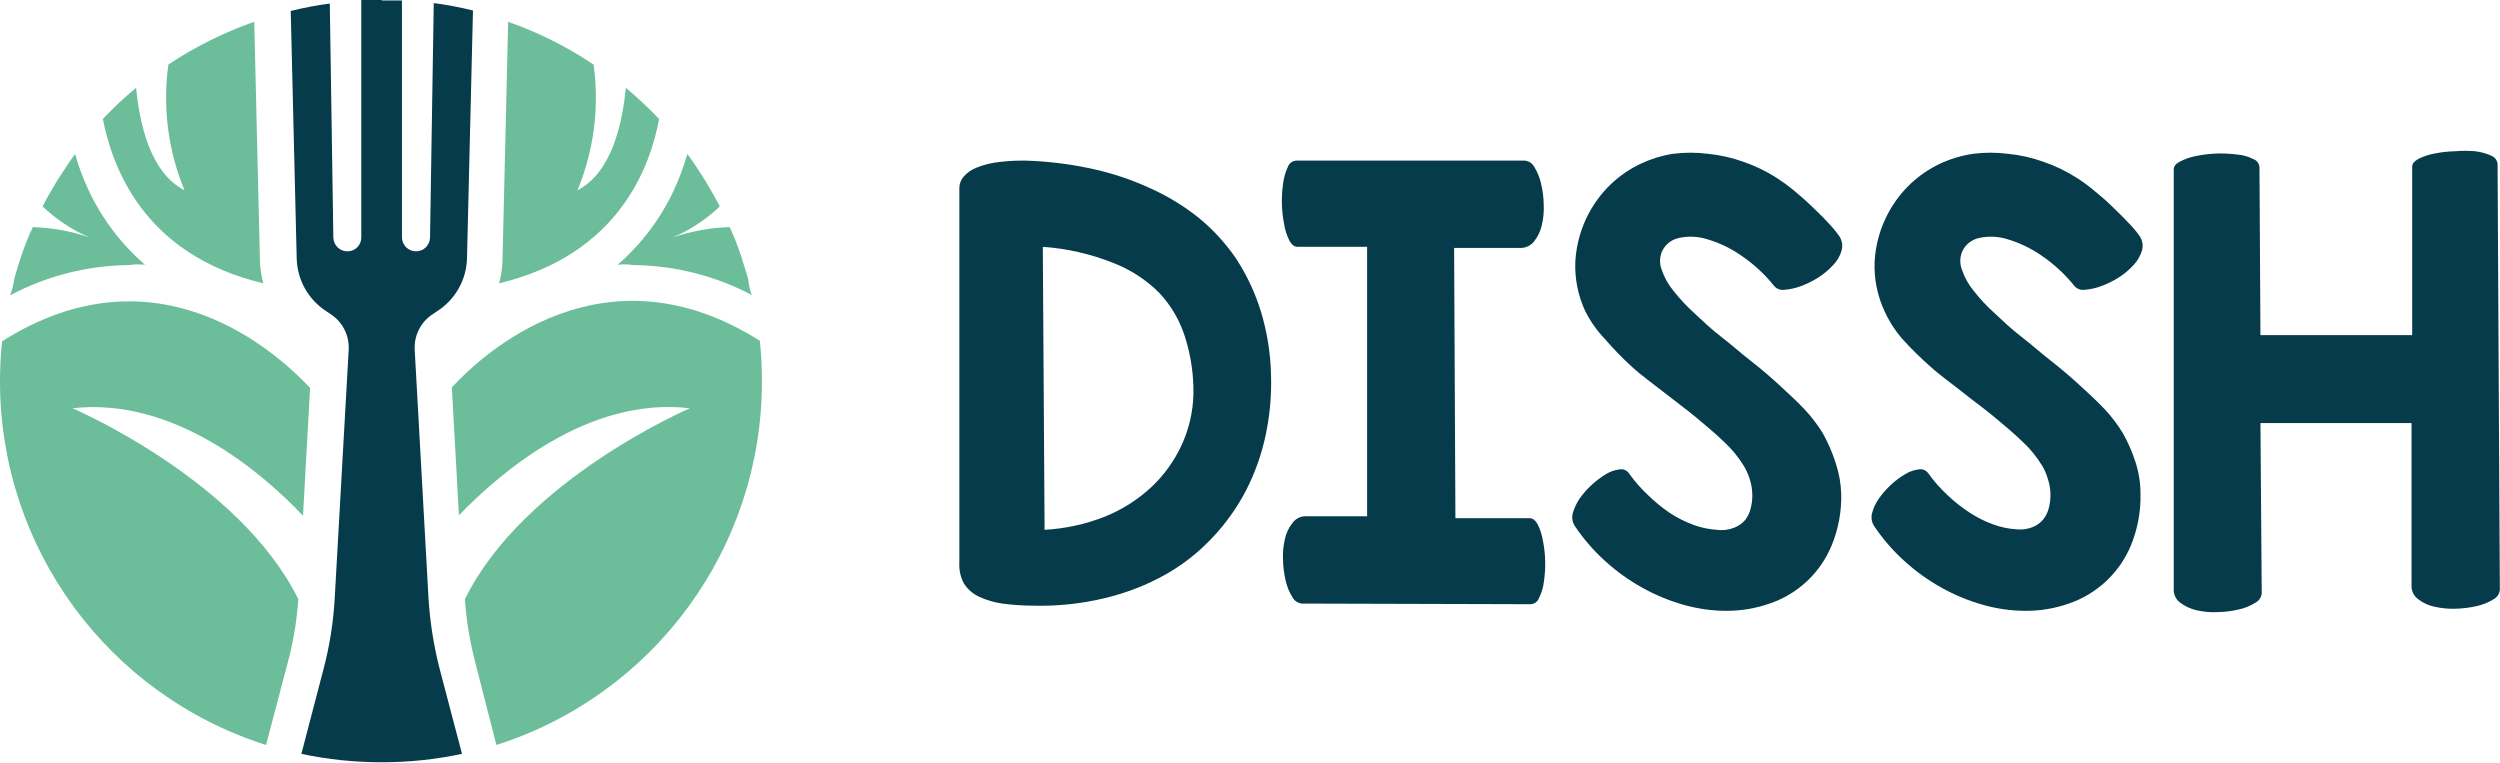
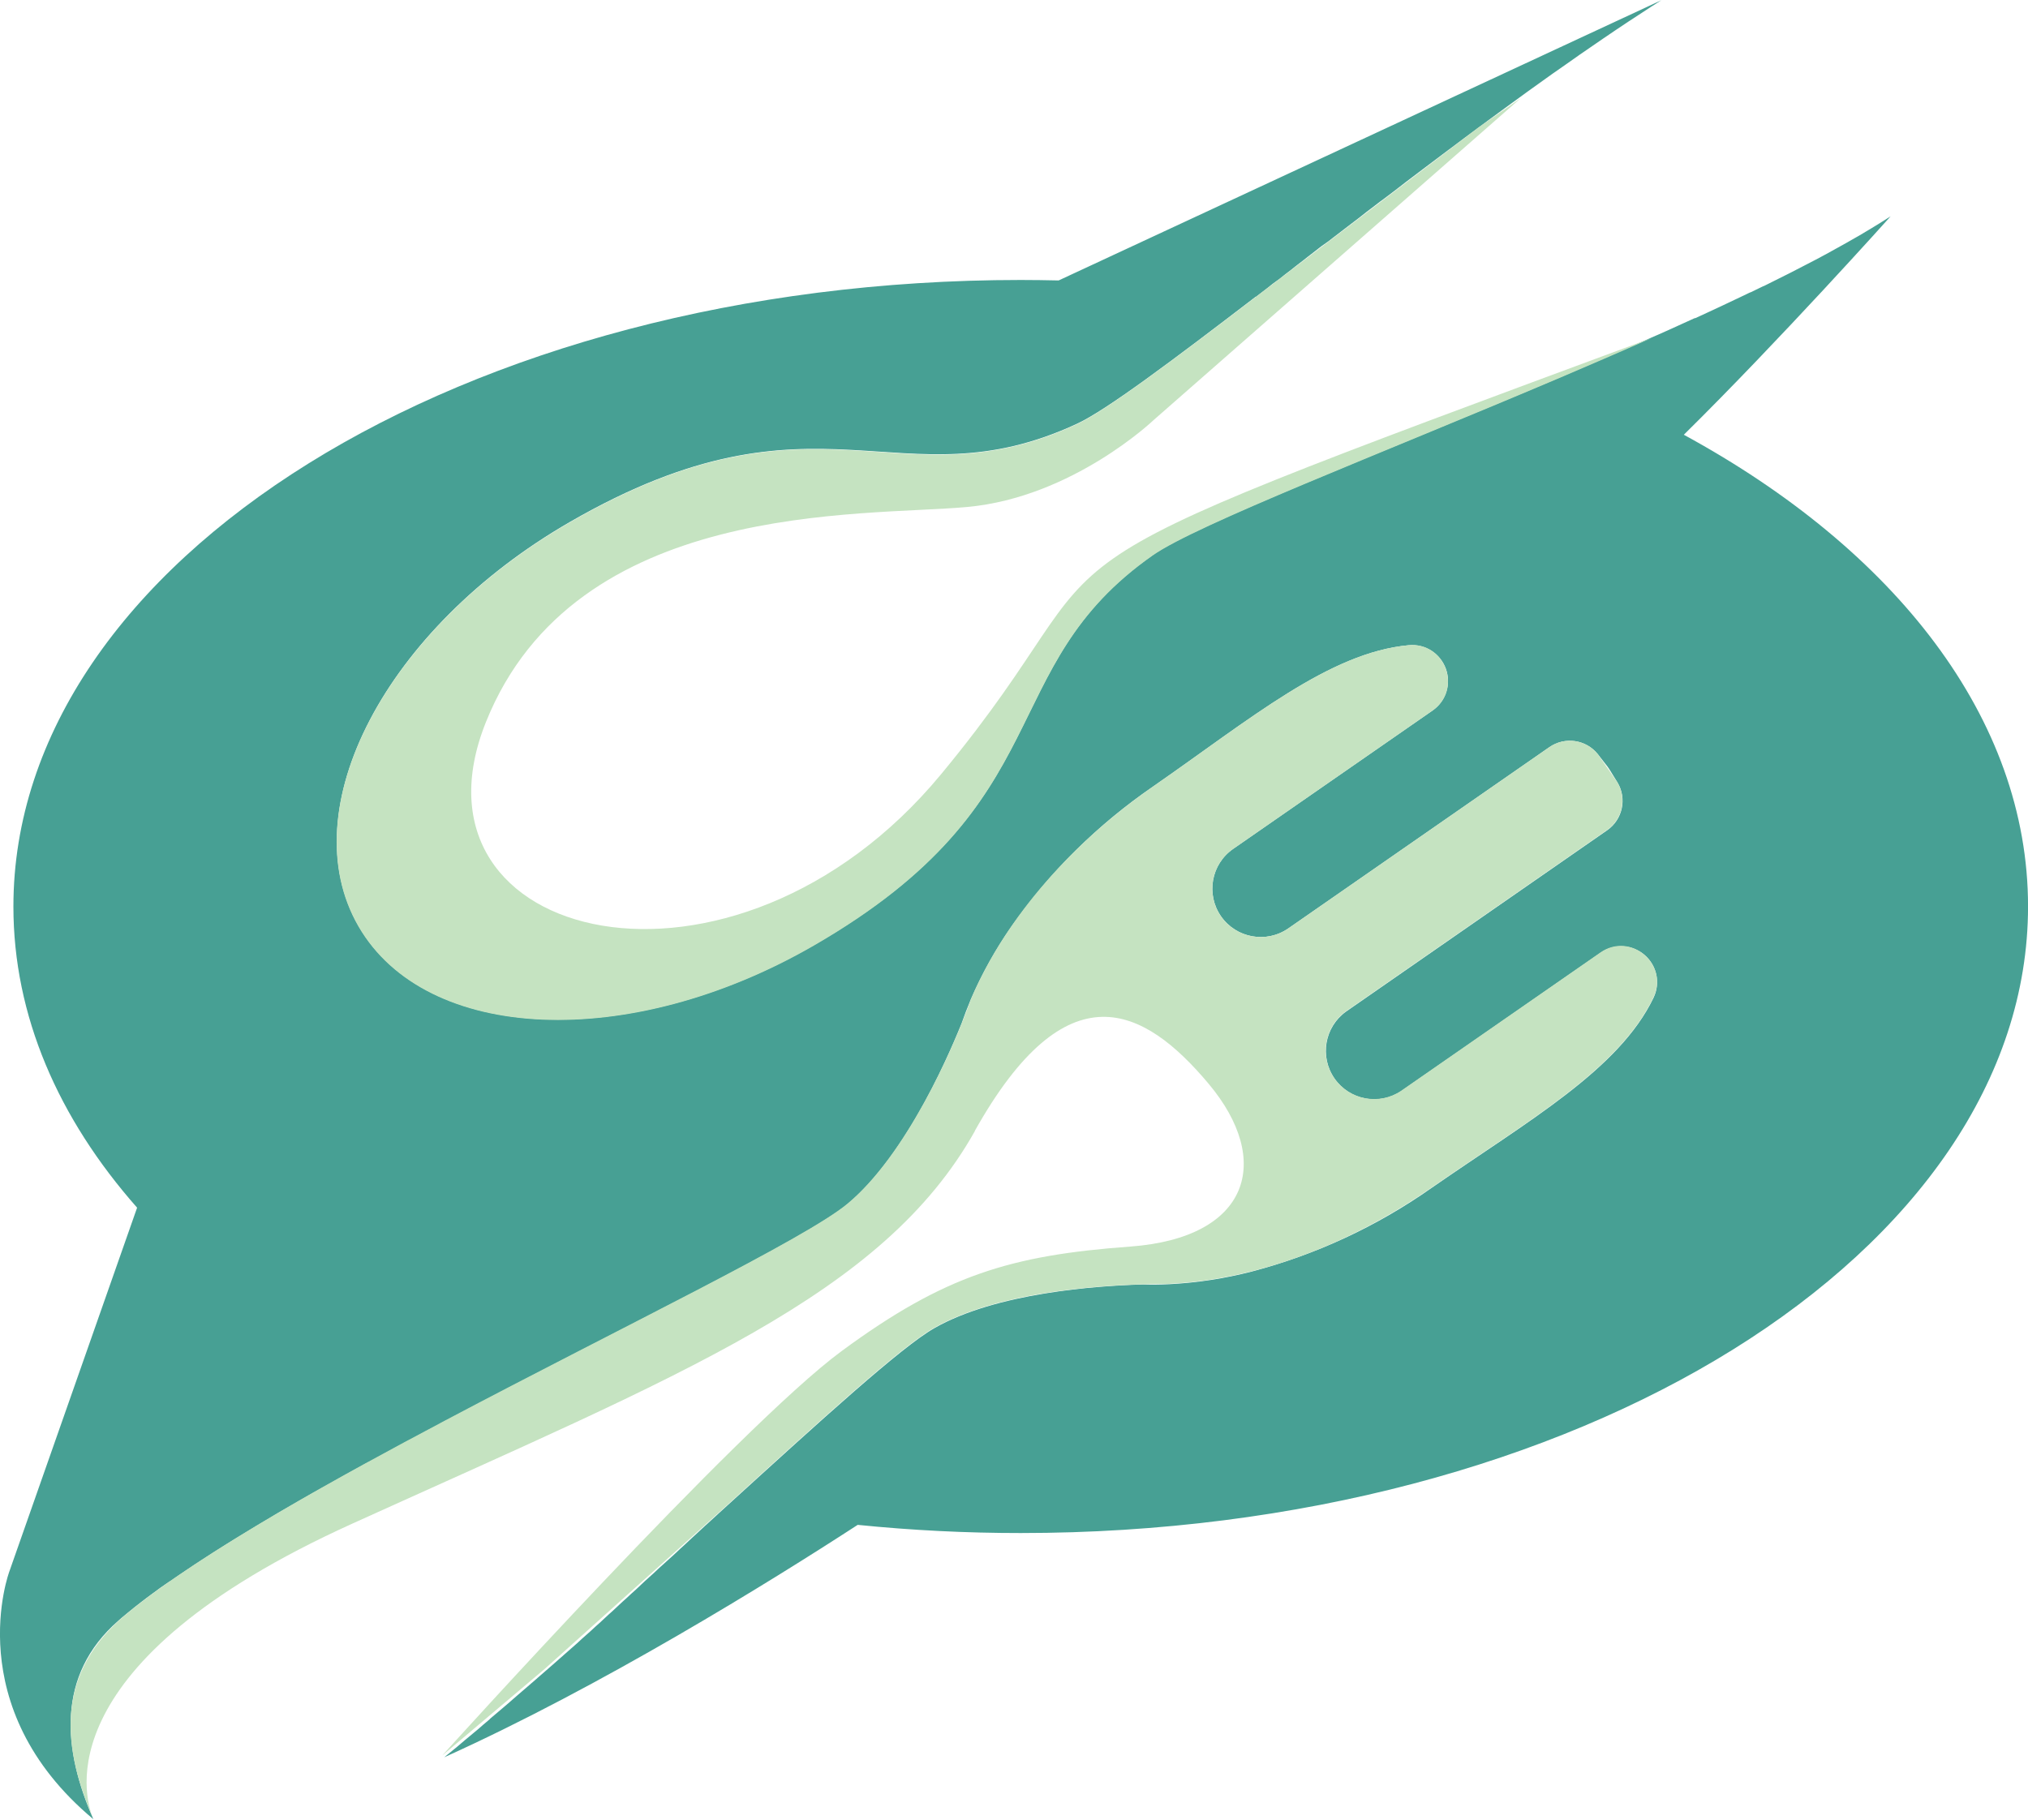
- <svg xmlns="http://www.w3.org/2000/svg" id="Layer_1" data-name="Layer 1" viewBox="0 0 154.87 47.25">
+ <svg xmlns="http://www.w3.org/2000/svg" id="Layer_1" data-name="Layer 1" viewBox="0 0 481.17 431.71">
  <defs>
-     <style>.cls-1{fill:#063b4b;}.cls-2{fill:#6cbe9a;}</style>
+     <style>.cls-1{fill:#47a094;}.cls-1,.cls-2{fill-rule:evenodd;}.cls-2{fill:#c5e3c1;}</style>
  </defs>
-   <path class="cls-1" d="M46.19,28.71c-.42,0-.83,0-1.24,0v14.7a.85.85,0,0,1-.86.87.87.87,0,0,1-.87-.85L43,28.93a21.53,21.53,0,0,0-2.42.46l.37,15.33A4,4,0,0,0,42.8,48l.22.15a2.47,2.47,0,0,1,1.15,2.23l-.86,15.3a22,22,0,0,1-.72,4.56l-1.35,5.17a23.68,23.68,0,0,0,4.95.52h0a23.75,23.75,0,0,0,5-.52l-1.36-5.17a23.42,23.42,0,0,1-.72-4.56l-.85-15.3a2.47,2.47,0,0,1,1.15-2.23l.22-.15a4,4,0,0,0,1.87-3.31l.37-15.33a22.14,22.14,0,0,0-2.43-.46l-.23,14.53a.87.87,0,0,1-.87.85.89.89,0,0,1-.61-.25.88.88,0,0,1-.26-.62V28.74q-.62,0-1.23,0Z" transform="translate(-22.57 -28.71)" />
-   <path class="cls-2" d="M38.88,46.26a6.16,6.16,0,0,1-.21-1.49l-.35-14.71A23.6,23.6,0,0,0,33,32.71a15,15,0,0,0,1,7.79c-2.13-1.1-2.78-4.12-3-6.35a23.51,23.51,0,0,0-2.06,1.93C29.5,38.89,31.34,44.47,38.88,46.26Z" transform="translate(-22.57 -28.71)" />
-   <path class="cls-2" d="M53.49,46.26a6.16,6.16,0,0,0,.21-1.49l.35-14.71a23.39,23.39,0,0,1,5.29,2.65,14.89,14.89,0,0,1-1,7.79c2.13-1.1,2.78-4.12,3-6.35a25,25,0,0,1,2.06,1.93C62.88,38.89,61,44.47,53.49,46.26Z" transform="translate(-22.57 -28.71)" />
-   <path class="cls-2" d="M27.06,54c6.29-.71,11.77,4,14.28,6.66l.44-7.92c-2-2.12-9.42-9-19.08-2.89a23,23,0,0,0-.13,2.51A23.63,23.63,0,0,0,39.05,74.86l1.36-5.16a20.44,20.44,0,0,0,.64-3.87C37.4,58.42,27.06,54,27.06,54Z" transform="translate(-22.57 -28.71)" />
-   <path class="cls-2" d="M65.31,54C59,53.26,53.55,58,51,60.63l-.44-7.92c1.95-2.12,9.41-9,19.08-2.89a23,23,0,0,1,.13,2.51A23.62,23.62,0,0,1,53.32,74.86L52,69.7a21.25,21.25,0,0,1-.63-3.87C55,58.42,65.31,54,65.31,54Z" transform="translate(-22.57 -28.71)" />
-   <path class="cls-2" d="M31.55,45.11a14,14,0,0,1-3.5-4.63,15.46,15.46,0,0,1-.83-2.23c-.35.48-.69,1-1,1.48-.11.16-.21.34-.31.51-.25.41-.49.83-.7,1.26a10,10,0,0,0,2.9,1.92,11.72,11.72,0,0,0-3.52-.64c0,.12-.11.24-.16.37a19,19,0,0,0-.73,2c-.09.28-.17.56-.25.85a4.34,4.34,0,0,1-.25,1,16.08,16.08,0,0,1,7.39-1.87C30.91,45.07,31.23,45.08,31.55,45.11Z" transform="translate(-22.57 -28.71)" />
-   <path class="cls-2" d="M60.83,45.11a13.85,13.85,0,0,0,3.49-4.63,15.46,15.46,0,0,0,.83-2.23c.36.48.7,1,1,1.48l.31.51c.25.41.48.83.7,1.26a10,10,0,0,1-2.91,1.92,11.8,11.8,0,0,1,3.52-.64c.06.12.11.24.17.37a16.87,16.87,0,0,1,.72,2c.09.28.18.56.26.85,0,.14.14.94.25,1a16.11,16.11,0,0,0-7.39-1.87C61.47,45.07,61.14,45.08,60.83,45.11Z" transform="translate(-22.57 -28.71)" />
-   <path class="cls-1" d="M101.31,52a15.61,15.61,0,0,1-.34,3.69,13.76,13.76,0,0,1-1.21,3.4A12.85,12.85,0,0,1,97.69,62a12.17,12.17,0,0,1-2.9,2.29,14.57,14.57,0,0,1-3.73,1.46,17,17,0,0,1-4.51.48,15,15,0,0,1-1.89-.13,5.06,5.06,0,0,1-1.45-.43,2.2,2.2,0,0,1-.93-.82A2.45,2.45,0,0,1,82,63.54V60.91c0-1,0-2,0-3.16s0-2.26,0-3.44,0-2.36,0-3.52,0-2.28,0-3.38,0-2.09,0-3,0-1.73,0-2.42V40.34a1.09,1.09,0,0,1,.26-.68,2,2,0,0,1,.82-.57,5.24,5.24,0,0,1,1.43-.35,11.69,11.69,0,0,1,2.11-.06,22.89,22.89,0,0,1,3.75.52,17.52,17.52,0,0,1,3.43,1.16,14.11,14.11,0,0,1,3,1.82,12,12,0,0,1,2.33,2.53A13,13,0,0,1,100.68,48,14.81,14.81,0,0,1,101.31,52ZM96.5,53.14A11.09,11.09,0,0,0,96,49.65a7.09,7.09,0,0,0-1.6-2.78A8.16,8.16,0,0,0,91.54,45,14.5,14.5,0,0,0,87.17,44l.11,17.53A11.91,11.91,0,0,0,91,60.72a9.4,9.4,0,0,0,2.9-1.84,8.36,8.36,0,0,0,1.87-2.6A8,8,0,0,0,96.5,53.14Z" transform="translate(-22.57 -28.71)" />
-   <path class="cls-1" d="M103.22,66.1a.75.75,0,0,1-.59-.4,3.23,3.23,0,0,1-.41-1,6,6,0,0,1-.17-1.31,4.56,4.56,0,0,1,.12-1.3,2.39,2.39,0,0,1,.48-1,1,1,0,0,1,.87-.4l3.74,0V55.23c0-1,0-2,0-3V44l-4.31,0c-.2,0-.37-.13-.51-.4a3.32,3.32,0,0,1-.32-1,7.46,7.46,0,0,1-.06-2.55,3.35,3.35,0,0,1,.29-1,.58.58,0,0,1,.52-.39l14.16,0a.73.73,0,0,1,.59.4,3.23,3.23,0,0,1,.41,1,5.93,5.93,0,0,1,.17,1.31,4.56,4.56,0,0,1-.12,1.3,2.46,2.46,0,0,1-.48,1,1.06,1.06,0,0,1-.87.4l-4.08,0,.08,16.74,4.59,0q.3,0,.51.39a3.49,3.49,0,0,1,.32,1,7.15,7.15,0,0,1,.14,1.27,7.45,7.45,0,0,1-.08,1.28,2.92,2.92,0,0,1-.3,1,.58.58,0,0,1-.51.39Z" transform="translate(-22.57 -28.71)" />
-   <path class="cls-1" d="M136.63,59.3a7.86,7.86,0,0,1-.59,3.19,6.34,6.34,0,0,1-3.85,3.61,8,8,0,0,1-2.67.45,9.72,9.72,0,0,1-2.64-.37,11.91,11.91,0,0,1-2.57-1.06A12.26,12.26,0,0,1,122,63.46a11.63,11.63,0,0,1-1.89-2.19,1,1,0,0,1-.11-.77,3.29,3.29,0,0,1,.42-.9,5.53,5.53,0,0,1,1.64-1.52,2,2,0,0,1,.83-.29.58.58,0,0,1,.59.24,9.06,9.06,0,0,0,1.19,1.36A9.77,9.77,0,0,0,126,60.48a7.43,7.43,0,0,0,1.46.74,5.24,5.24,0,0,0,1.45.31A2.17,2.17,0,0,0,130,61.4a1.7,1.7,0,0,0,.69-.49,1.93,1.93,0,0,0,.34-.74,3.14,3.14,0,0,0,.09-.87,3.39,3.39,0,0,0-.15-.89,3.93,3.93,0,0,0-.35-.8,7,7,0,0,0-1.24-1.52c-.53-.51-1.11-1-1.75-1.53s-1.29-1-2-1.56-1.35-1-2-1.6A19.48,19.48,0,0,1,122,49.72,7.14,7.14,0,0,1,120.78,48a6.59,6.59,0,0,1-.62-3.11,7.2,7.2,0,0,1,2.23-4.8,7.19,7.19,0,0,1,1.8-1.23,7.5,7.5,0,0,1,2-.62,8.52,8.52,0,0,1,2.2,0,9.08,9.08,0,0,1,2.2.5,9.68,9.68,0,0,1,2.06,1,11.55,11.55,0,0,1,1,.73c.37.31.75.63,1.13,1s.73.69,1,1a6.71,6.71,0,0,1,.73.87,1.08,1.08,0,0,1,.14.9,2.11,2.11,0,0,1-.51.88,4.57,4.57,0,0,1-.93.78,5.8,5.8,0,0,1-1.09.54,3.77,3.77,0,0,1-1,.22.7.7,0,0,1-.64-.23,9.34,9.34,0,0,0-2.06-1.9,7.28,7.28,0,0,0-2.09-1,3.42,3.42,0,0,0-1.75-.08,1.49,1.49,0,0,0-1.06.85,1.52,1.52,0,0,0,0,1.15,4.08,4.08,0,0,0,.72,1.28,11.51,11.51,0,0,0,1.29,1.38c.51.48,1.06,1,1.66,1.46s1.2,1,1.83,1.49,1.23,1,1.79,1.52,1.09,1,1.56,1.5a9.1,9.1,0,0,1,1.12,1.47,10,10,0,0,1,.79,1.82A6.7,6.7,0,0,1,136.63,59.3Z" transform="translate(-22.57 -28.71)" />
-   <path class="cls-1" d="M155.17,59.3a8,8,0,0,1-.59,3.19,6.41,6.41,0,0,1-3.85,3.61,8,8,0,0,1-2.67.45,9.72,9.72,0,0,1-2.64-.37,11.71,11.71,0,0,1-2.57-1.06,12.26,12.26,0,0,1-2.31-1.66,11.63,11.63,0,0,1-1.89-2.19,1,1,0,0,1-.11-.77,2.79,2.79,0,0,1,.42-.9,5.44,5.44,0,0,1,.75-.86,5.1,5.1,0,0,1,.89-.66,2,2,0,0,1,.83-.29A.58.58,0,0,1,142,58a9.06,9.06,0,0,0,1.19,1.36,9.77,9.77,0,0,0,1.37,1.09,7.17,7.17,0,0,0,1.46.74,5.24,5.24,0,0,0,1.45.31,2.17,2.17,0,0,0,1-.13,1.6,1.6,0,0,0,.68-.49,1.81,1.81,0,0,0,.35-.74,3.14,3.14,0,0,0,.09-.87,3,3,0,0,0-.16-.89,3.44,3.44,0,0,0-.34-.8,7,7,0,0,0-1.24-1.52c-.53-.51-1.11-1-1.75-1.53s-1.3-1-2-1.56-1.35-1-2-1.6a20.81,20.81,0,0,1-1.7-1.68A6.88,6.88,0,0,1,139.32,48a6.59,6.59,0,0,1-.62-3.11,7.2,7.2,0,0,1,2.23-4.8,7.19,7.19,0,0,1,1.8-1.23,7.5,7.5,0,0,1,2.05-.62,8.52,8.52,0,0,1,2.2,0,9.08,9.08,0,0,1,2.2.5,9.68,9.68,0,0,1,2.06,1,10.21,10.21,0,0,1,1,.73c.38.31.76.63,1.14,1s.72.69,1,1a6.15,6.15,0,0,1,.74.87,1.08,1.08,0,0,1,.14.9,2.35,2.35,0,0,1-.51.88,4.57,4.57,0,0,1-.93.78,5.59,5.59,0,0,1-1.1.54,3.62,3.62,0,0,1-1,.22.7.7,0,0,1-.64-.23,9.34,9.34,0,0,0-2.06-1.9,7.41,7.41,0,0,0-2.09-1,3.42,3.42,0,0,0-1.75-.08,1.49,1.49,0,0,0-1.06.85,1.52,1.52,0,0,0,0,1.15,4.08,4.08,0,0,0,.72,1.28,10.09,10.09,0,0,0,1.29,1.38c.51.48,1.06,1,1.66,1.46s1.2,1,1.83,1.49,1.22,1,1.79,1.52,1.09,1,1.56,1.5a9,9,0,0,1,1.11,1.47,9.37,9.37,0,0,1,.79,1.82A6.39,6.39,0,0,1,155.17,59.3Z" transform="translate(-22.57 -28.71)" />
-   <path class="cls-1" d="M177.43,65.25a.74.74,0,0,1-.4.59,3.44,3.44,0,0,1-1,.41,7,7,0,0,1-1.34.17,5.18,5.18,0,0,1-1.33-.13,2.41,2.41,0,0,1-1-.47,1,1,0,0,1-.4-.87c0-.35,0-.86,0-1.53s0-1.44,0-2.33V54.92h-4.53l-2.41,0-2.42,0,.08,10.54a.73.73,0,0,1-.4.59,3.16,3.16,0,0,1-1,.41,6.2,6.2,0,0,1-1.33.17,4.74,4.74,0,0,1-1.33-.12,2.8,2.8,0,0,1-1-.47,1,1,0,0,1-.39-.87c0-.37,0-.88,0-1.55s0-1.44,0-2.34,0-1.86,0-2.91V55c0-1.13,0-2.28,0-3.44v-3.4c0-1.11,0-2.15,0-3.15s0-1.89,0-2.68,0-1.45,0-2,0-.91,0-1.12.13-.36.4-.5a3.66,3.66,0,0,1,1-.34,8.05,8.05,0,0,1,1.26-.15,8.45,8.45,0,0,1,1.26.06,2.78,2.78,0,0,1,1,.28.58.58,0,0,1,.39.51l.06,10.4H172c0-1.25,0-2.46,0-3.61s0-2.2,0-3.13,0-1.72,0-2.36,0-1.08,0-1.31.13-.36.39-.51a3.75,3.75,0,0,1,1-.33,7,7,0,0,1,1.26-.14,7.33,7.33,0,0,1,1.26,0,3.38,3.38,0,0,1,1,.28.61.61,0,0,1,.38.52Z" transform="translate(-22.57 -28.71)" />
+   <path class="cls-1" d="M307.37,101.22h0l1.05-.81.33-.25,1.39-1.07,1-.8.36-.28L313,96.93l1-.8.38-.3,1.44-1.1,1-.8.4-.31,1.46-1.12,1-.79.43-.33,1.47-1.14,1-.78.46-.35L324.62,88l1-.78.49-.37,1.5-1.15,1-.77.51-.39,1.52-1.16,1-.76.53-.41L333.7,81l1-.75.55-.42,1.54-1.18,1-.73.59-.45,1.55-1.17.94-.72.61-.47L343,73.93l.93-.7.63-.48,1.56-1.18.91-.69,6.1-4.59.13-.09.7-.52,1.57-1.18.84-.63.72-.54,1.57-1.16.83-.61.74-.56,1.57-1.15.8-.6.77-.56,1.56-1.15.78-.57.78-.57,5.25-3.83.14-.1.82-.59,5.1-3.65.42-.29L381,46l.1-.07L383.84,44l.38-.27L386.74,42l.51-.35,2.57-1.77.23-.15,2.65-1.8.3-.2,2.17-1.45.51-.34.2-.13q2.67-1.77,5.25-3.43l.41-.26,2.06-1.32-143,66.5q-4.49-.1-9-.11c-132,0-239,66.58-239,148.7,0,25.9,10.64,50.24,29.35,71.45h0L11.65,403.64S-.43,435.72,31.57,462.46c-7.21-16.42-8.93-34.14,5.94-47.11.55-.48,1.12-1,1.72-1.46l.1-.09c.56-.46,1.13-.93,1.72-1.4l.18-.15,1.87-1.46,0,0,0,0,.09-.06c.63-.49,1.28-1,1.94-1.47l.18-.13c.66-.49,1.33-1,2-1.47l.16-.12L49.71,406l.06,0,.1-.07,2.26-1.56.09-.06c.75-.51,1.52-1,2.31-1.55l.22-.15,2.4-1.58.1-.07.13-.08,2.39-1.54.33-.21,2.35-1.49.21-.13.27-.17,2.41-1.49.14-.09.1-.06q2.69-1.65,5.49-3.33l.26-.16.25-.14,2.57-1.53h0l.19-.12.42-.25,2-1.17.66-.38.23-.13,2.57-1.49.33-.19.22-.13,2.71-1.55.25-.14.11-.06,3-1.67.15-.09.67-.37,2.3-1.29.3-.17.19-.1.18-.11,2.64-1.46.29-.16,0,0,3.25-1.78.06,0,.64-.35,1.43-.78,1.29-.71.15-.08,1.45-.78,1.45-.78.34-.19,1.11-.6,1.45-.78.85-.45.61-.33,1.46-.78,1.36-.73.1-.05,1.47-.78,1.47-.78.39-.21,1.07-.57h0c42.09-22.27,85.51-43.15,95.53-51.5,13-10.82,22.85-32.43,27.05-42.8q1-2.88,2.22-5.79v0h0a98.43,98.43,0,0,1,9.63-17.28A132.89,132.89,0,0,1,283,217.4c23.13-16.05,41.82-31.82,60.68-33.54a8.53,8.53,0,0,1,5.64,15.5L302,232.2a11.48,11.48,0,0,0,13.1,18.86l61.92-43a8.52,8.52,0,0,1,11.53,1.69c.75.94,1.51,1.91,2.27,2.91.16.21.28.39.42.61.67,1.06,1.32,2.11,1.94,3.14a8.51,8.51,0,0,1-2.46,11.39l-61.92,43a11.48,11.48,0,0,0,13.09,18.86l47.31-32.84a8.53,8.53,0,0,1,12.55,10.7c-8.21,17.07-29.52,29.07-52.65,45.12a132.75,132.75,0,0,1-42.69,19.86,98.37,98.37,0,0,1-19.56,3h0c-2.11.1-4.17.12-6.2.06-11.19.31-34.88,2-49.56,10.38-7.79,4.44-26.64,21.61-49.22,42.18h0l-1,.91-1,.91-.1.1-.9.82-1,.92-.82.75-.2.17-1,.93-1,.93-.52.48-.51.46-1,.93-1,.94-.22.2-.82.74-1,.95-.95.87-.09.08-1.05.95-1.05.95-.65.58-.4.37-1.06,1-1.06.95-.33.31-.73.65-1.06,1-1.06,1,0,0-1.05.94-1.07,1-.77.69-.3.27-1.07,1-1.07,1-.45.41-.62.55-1.08,1-1.07,1-.14.12-.94.84-1.08,1-.89.79-.19.17-1.07.95-1.08,1-.57.5-.51.45-1.08.95-1.08.95-.24.22-.84.73-1.07.95-1,.87-.08.07-1.08.94-1.07.93-.68.59-.39.35-1.08.93-1.07.93-.35.3-.72.62-1.07.92-1.06.92,0,0-1,.88-1.06.91-.78.66-.28.24-2.12,1.79-.46.39,0,.05-1.59,1.34-1,.88-.14.12-.21.17-1.74,1.45-.87.72-.17.14-1,.85-1,.85-.06.05-.86.7-2.16,1.76C152,431,192.1,406.14,212.92,392.61h0a382.61,382.61,0,0,0,38.68,1.94c132,0,239-66.57,239-148.7,0-44.63-31.61-84.68-81.67-111.93h0C431.71,111.45,458,82.08,458,82.08l-.35.23-.28.17c-1.37.88-2.81,1.77-4.3,2.67l-.21.12-2.18,1.3-.38.22c-.72.41-1.44.83-2.18,1.24l-.25.15-2.28,1.27-.23.13-.21.11L442.79,91l-.12.07-.27.14c-.8.44-1.62.87-2.45,1.31l-.2.1c-1.73.91-3.49,1.82-5.3,2.74l-.41.21-.12.06-6,3-.07,0-3.12,1.51-.07,0-3,1.44-.33.15-3.08,1.46h0l-2.61,1.22-.71.33-.61.28-2.66,1.23-.1,0-.06,0c-2.18,1-4.38,2-6.6,3l-.19.08-1.18.53-2.29,1-.46.2q-3.27,1.45-6.58,2.89l-.38.17c-4.59,2-9.24,4-13.89,6l-.2.09h0c-42.95,18.26-86.36,34.92-96.82,42.25-38.23,26.82-21,58.3-80.41,92.59-43.67,25.21-92,23.17-108-4.56s6.41-70.64,50.08-95.84c59.4-34.3,78.05-3.65,120.39-23.35,7-3.24,22.81-15.13,42.44-30.18Z" transform="translate(-9.42 -30.75)" />
+   <path class="cls-2" d="M232.73,214.45c-49.27,59.6-129.22,40.42-108-12.39s89.1-48.69,114.18-51,44.26-20.66,44.26-20.66L370.29,54,360.2,61l-52.83,40.22c-19.63,15-35.47,26.94-42.44,30.18-42.34,19.7-61-11-120.39,23.35-43.67,25.2-66.09,68.12-50.08,95.84s64.38,29.77,108.05,4.56c59.4-34.29,42.18-65.77,80.41-92.59,10.46-7.33,53.87-24,96.83-42.25,6.47-2.76,13.82-5.92,21.51-9.33C236.09,172.14,282,154.85,232.73,214.45" transform="translate(-9.42 -30.75)" />
+   <path class="cls-2" d="M240.7,299.13c21.83-38.95,40.12-29.5,55.47-11.21s9.73,36.58-18.59,38.65-44,6.79-68.45,24.78-94.79,96-94.79,96l24.22-20.47,43.25-38.83c22.58-20.57,41.43-37.74,49.22-42.18,15.83-9,41.78-10.44,55.78-10.44.71-.31,28.71.45,62.25-22.84,23.13-16.05,44.44-28.05,52.65-45.12,3.78-7.86-5.39-15.67-12.55-10.7l-47.31,32.84a11.48,11.48,0,0,1-13.09-18.86l61.92-43a8.51,8.51,0,0,0,2.46-11.39l-4.63-6.66A8.52,8.52,0,0,0,377,208.07l-61.92,43A11.48,11.48,0,0,1,302,232.2l47.31-32.84c7.17-5,3.05-16.29-5.64-15.5-18.86,1.72-37.55,17.49-60.68,33.54-18.74,13-34.78,30.72-43.16,50.34-4.51,12.75-15.7,37.29-29.28,48.61-10,8.35-53.44,29.23-95.54,51.5l-1.08.58c-21.72,11.51-56.53,30.41-74.56,45.37-16.22,13.45-15.72,30.21-8,48.09-1.84-4.61-11.31-36.51,61.55-69.53,78.77-35.7,126-54.29,147.82-93.23" transform="translate(-9.42 -30.75)" />
</svg>
